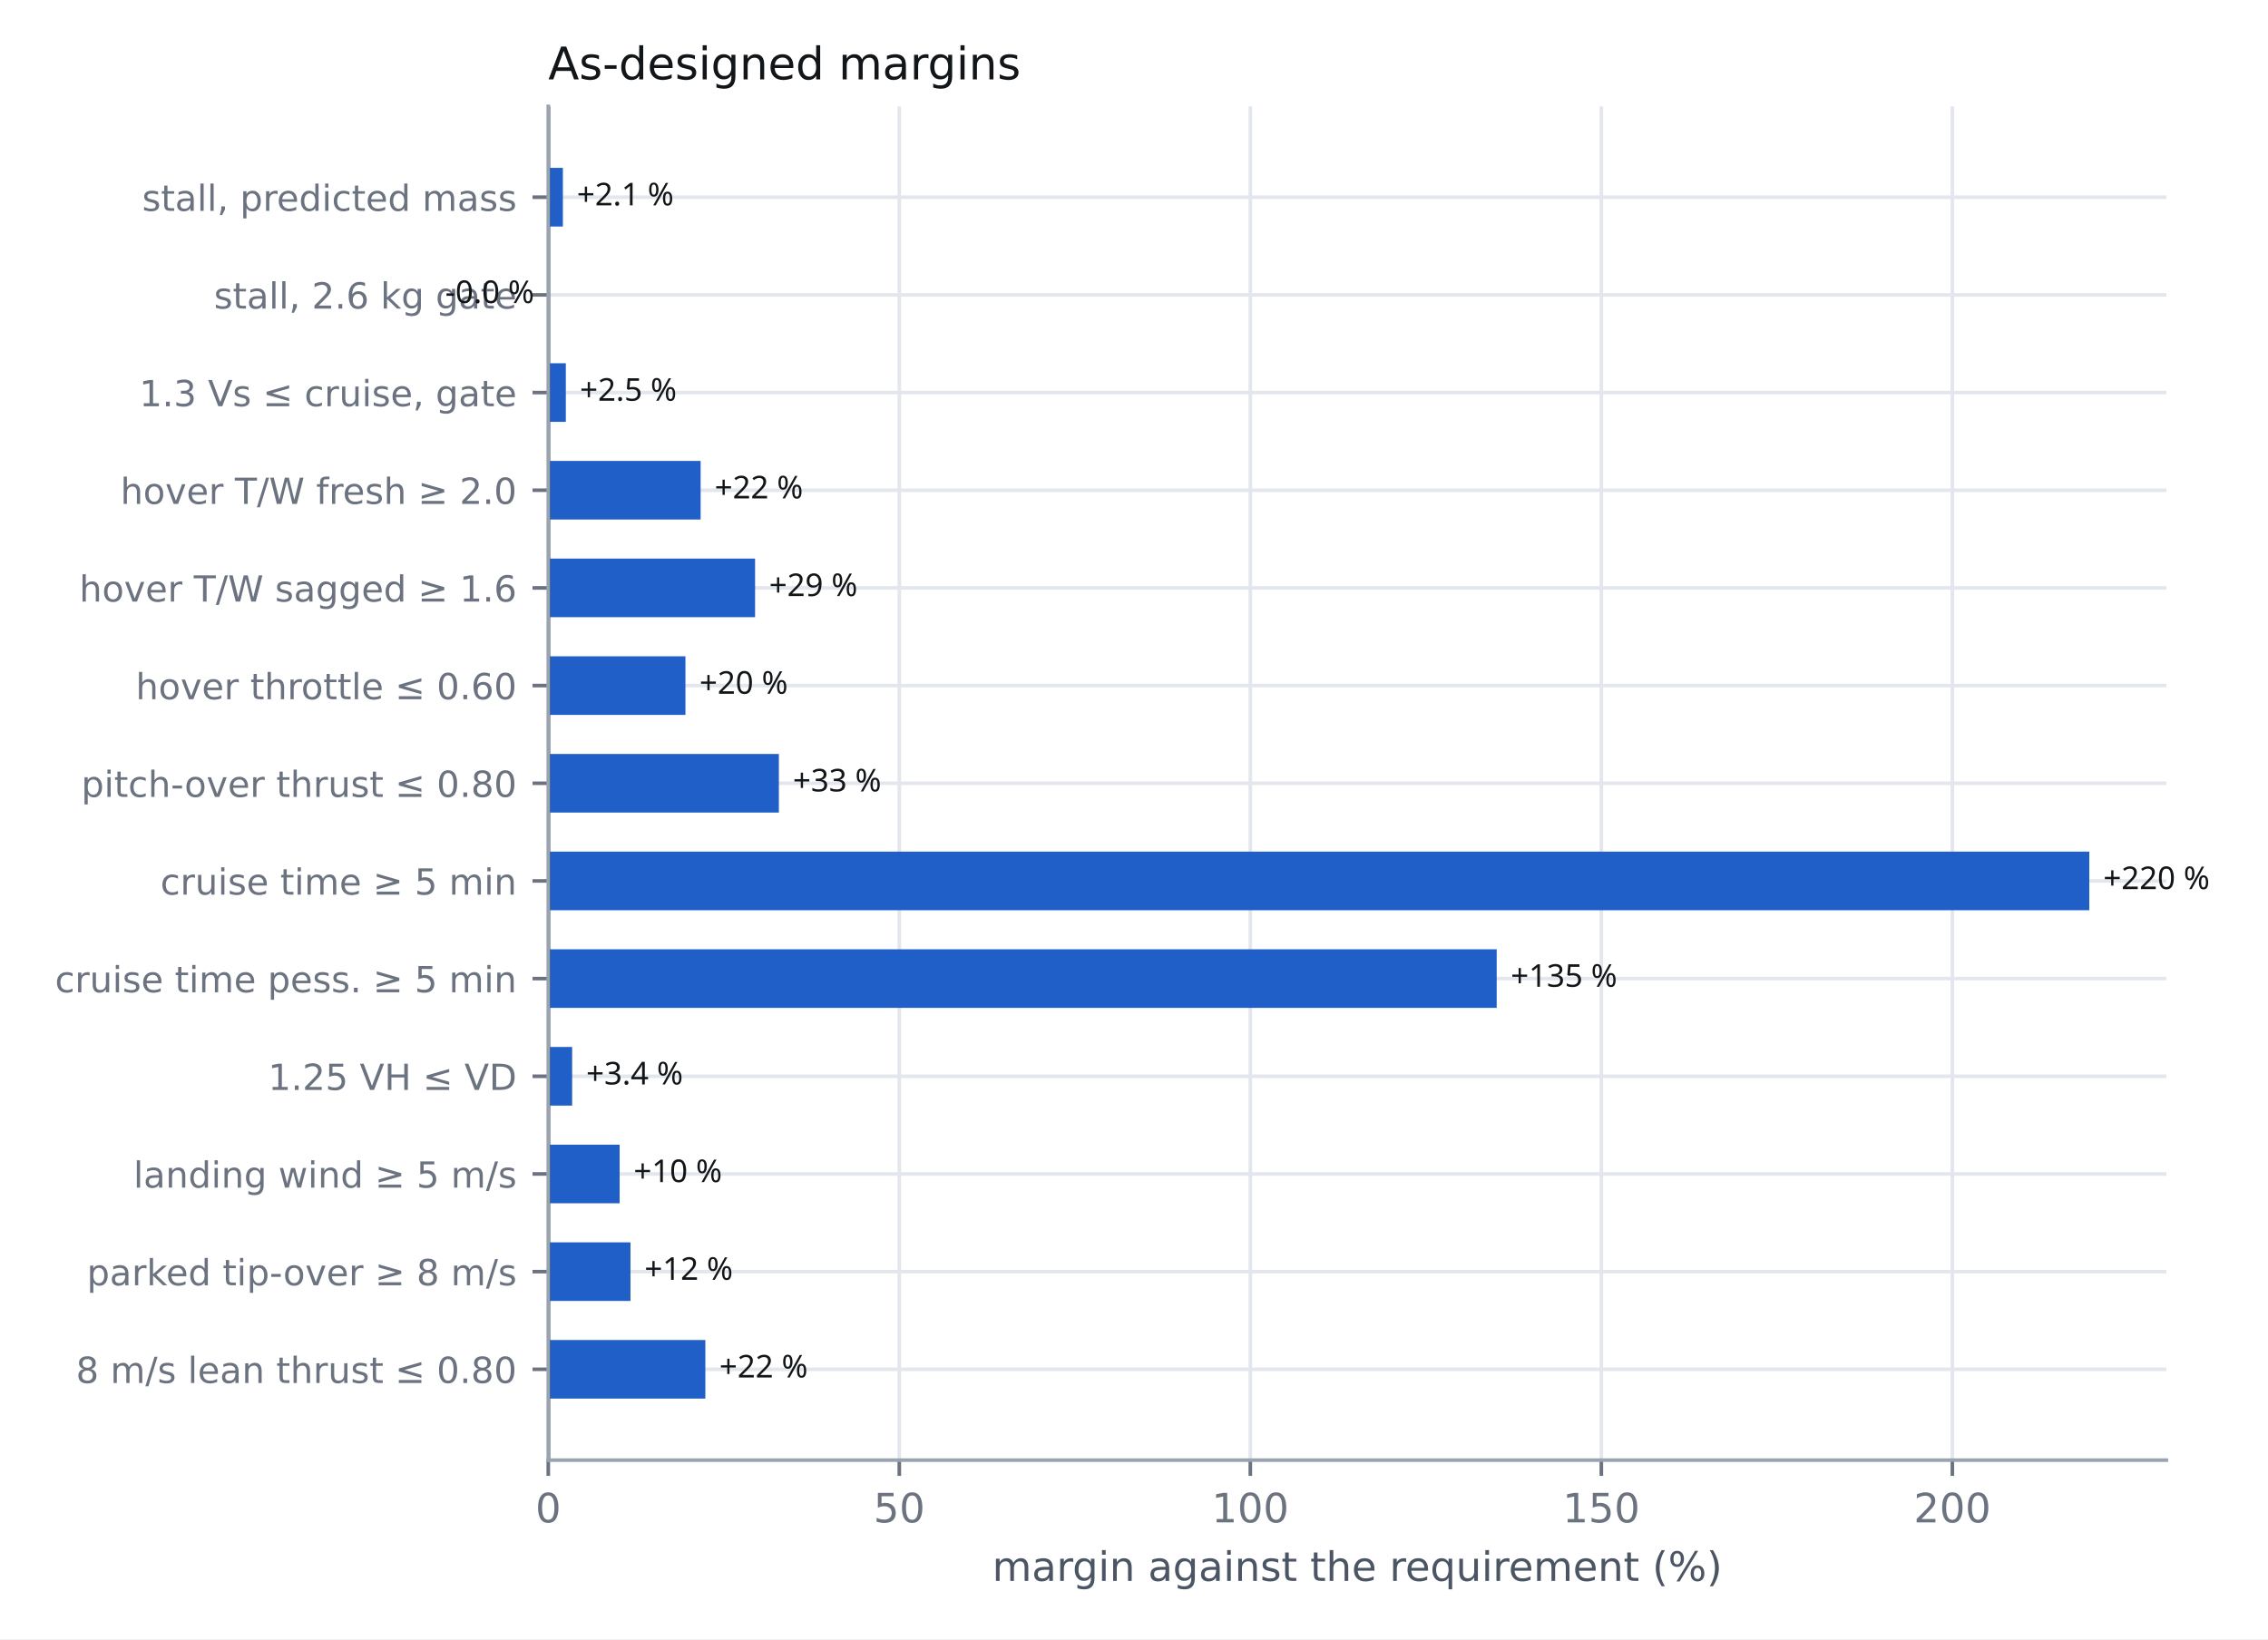
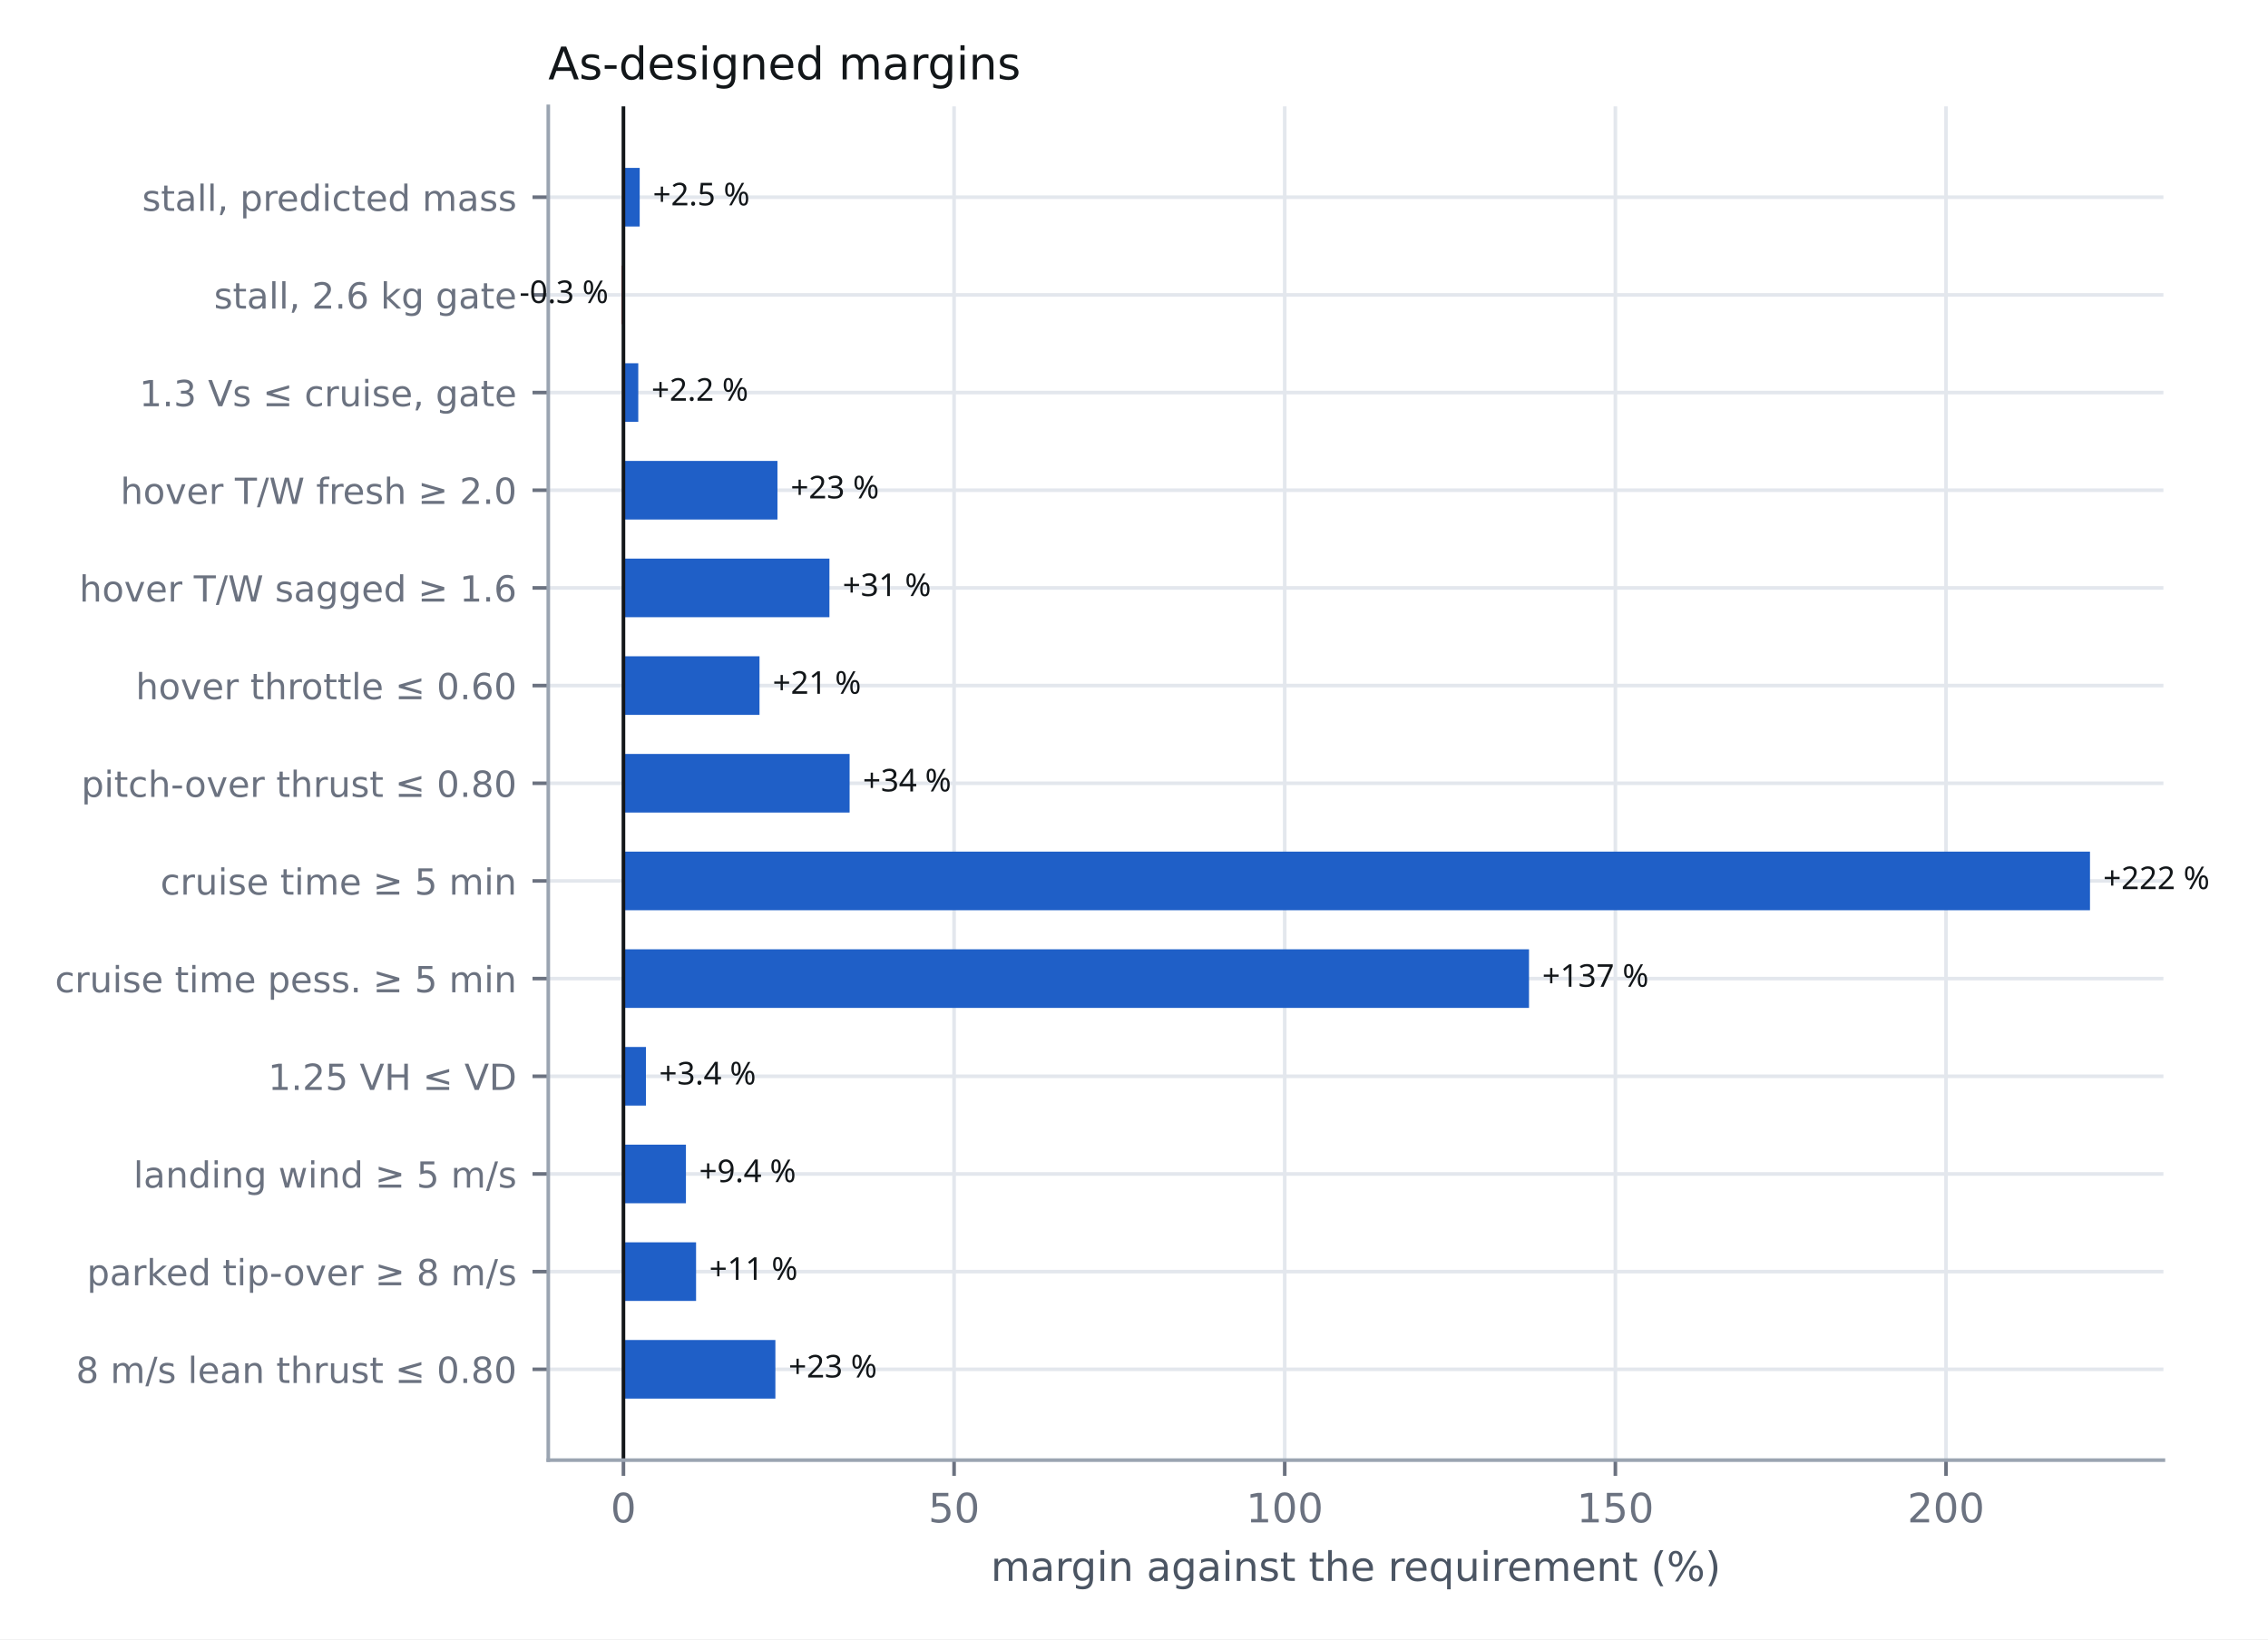
<svg xmlns="http://www.w3.org/2000/svg" xmlns:xlink="http://www.w3.org/1999/xlink" width="504pt" height="364.32pt" viewBox="0 0 504 364.32" version="1.1">
  <defs>
    <style type="text/css">*{stroke-linejoin: round; stroke-linecap: butt}</style>
  </defs>
  <g id="figure_1">
    <g id="patch_1">
      <path d="M 0 364.32  L 504 364.32  L 504 0  L 0 0  z " style="fill: #ffffff" />
    </g>
    <g id="axes_1">
      <g id="patch_2">
-         <path d="M 121.84 324.518  L 481.411 324.518  L 481.411 23.64  L 121.84 23.64  z " style="fill: #ffffff" />
+         <path d="M 121.84 324.518  L 480.756 324.518  L 480.756 23.64  L 121.84 23.64  z " style="fill: #ffffff" />
      </g>
      <g id="matplotlib.axis_1">
        <g id="xtick_1">
          <g id="line2d_1">
-             <path d="M 121.84 324.518  L 121.84 23.64  " clip-path="url(#p43e6bdd7ec)" style="fill: none; stroke: #e3e7ed; stroke-width: 0.8; stroke-linecap: square" />
+             <path d="M 138.542 324.518  L 138.542 23.64  " clip-path="url(#pfb4f09462e)" style="fill: none; stroke: #e3e7ed; stroke-width: 0.8; stroke-linecap: square" />
          </g>
          <g id="line2d_2">
            <defs>
-               <path id="m6e5c01bfae" d="M 0 0  L 0 3.5  " style="stroke: #6b7280; stroke-width: 0.8" />
+               <path id="md60ec90847" d="M 0 0  L 0 3.5  " style="stroke: #6b7280; stroke-width: 0.8" />
            </defs>
            <g>
-               <use xlink:href="#m6e5c01bfae" x="121.84" y="324.518" style="fill: #6b7280; stroke: #6b7280; stroke-width: 0.8" />
+               <use xlink:href="#md60ec90847" x="138.542" y="324.518" style="fill: #6b7280; stroke: #6b7280; stroke-width: 0.8" />
            </g>
          </g>
          <g id="text_1">
-             <text style="font-size: 9px; font-family: 'IBM Plex Sans', 'DejaVu Sans'; text-anchor: middle; fill: #6b7280" x="121.84" y="338.356" transform="rotate(-0 121.84 338.3558)">0</text>
+             <text style="font-size: 9px; font-family: 'IBM Plex Sans', 'DejaVu Sans'; text-anchor: middle; fill: #6b7280" x="138.542" y="338.356" transform="rotate(-0 138.5422 338.3558)">0</text>
          </g>
        </g>
        <g id="xtick_2">
          <g id="line2d_3">
-             <path d="M 199.844 324.518  L 199.844 23.64  " clip-path="url(#p43e6bdd7ec)" style="fill: none; stroke: #e3e7ed; stroke-width: 0.8; stroke-linecap: square" />
+             <path d="M 212.019 324.518  L 212.019 23.64  " clip-path="url(#pfb4f09462e)" style="fill: none; stroke: #e3e7ed; stroke-width: 0.8; stroke-linecap: square" />
          </g>
          <g id="line2d_4">
            <g>
-               <use xlink:href="#m6e5c01bfae" x="199.844" y="324.518" style="fill: #6b7280; stroke: #6b7280; stroke-width: 0.8" />
+               <use xlink:href="#md60ec90847" x="212.019" y="324.518" style="fill: #6b7280; stroke: #6b7280; stroke-width: 0.8" />
            </g>
          </g>
          <g id="text_2">
-             <text style="font-size: 9px; font-family: 'IBM Plex Sans', 'DejaVu Sans'; text-anchor: middle; fill: #6b7280" x="199.844" y="338.356" transform="rotate(-0 199.8441 338.3558)">50</text>
+             <text style="font-size: 9px; font-family: 'IBM Plex Sans', 'DejaVu Sans'; text-anchor: middle; fill: #6b7280" x="212.019" y="338.356" transform="rotate(-0 212.0188 338.3558)">50</text>
          </g>
        </g>
        <g id="xtick_3">
          <g id="line2d_5">
-             <path d="M 277.848 324.518  L 277.848 23.64  " clip-path="url(#p43e6bdd7ec)" style="fill: none; stroke: #e3e7ed; stroke-width: 0.8; stroke-linecap: square" />
+             <path d="M 285.495 324.518  L 285.495 23.64  " clip-path="url(#pfb4f09462e)" style="fill: none; stroke: #e3e7ed; stroke-width: 0.8; stroke-linecap: square" />
          </g>
          <g id="line2d_6">
            <g>
-               <use xlink:href="#m6e5c01bfae" x="277.848" y="324.518" style="fill: #6b7280; stroke: #6b7280; stroke-width: 0.8" />
+               <use xlink:href="#md60ec90847" x="285.495" y="324.518" style="fill: #6b7280; stroke: #6b7280; stroke-width: 0.8" />
            </g>
          </g>
          <g id="text_3">
-             <text style="font-size: 9px; font-family: 'IBM Plex Sans', 'DejaVu Sans'; text-anchor: middle; fill: #6b7280" x="277.848" y="338.356" transform="rotate(-0 277.8482 338.3558)">100</text>
+             <text style="font-size: 9px; font-family: 'IBM Plex Sans', 'DejaVu Sans'; text-anchor: middle; fill: #6b7280" x="285.495" y="338.356" transform="rotate(-0 285.4955 338.3558)">100</text>
          </g>
        </g>
        <g id="xtick_4">
          <g id="line2d_7">
-             <path d="M 355.852 324.518  L 355.852 23.64  " clip-path="url(#p43e6bdd7ec)" style="fill: none; stroke: #e3e7ed; stroke-width: 0.8; stroke-linecap: square" />
+             <path d="M 358.972 324.518  L 358.972 23.64  " clip-path="url(#pfb4f09462e)" style="fill: none; stroke: #e3e7ed; stroke-width: 0.8; stroke-linecap: square" />
          </g>
          <g id="line2d_8">
            <g>
-               <use xlink:href="#m6e5c01bfae" x="355.852" y="324.518" style="fill: #6b7280; stroke: #6b7280; stroke-width: 0.8" />
+               <use xlink:href="#md60ec90847" x="358.972" y="324.518" style="fill: #6b7280; stroke: #6b7280; stroke-width: 0.8" />
            </g>
          </g>
          <g id="text_4">
-             <text style="font-size: 9px; font-family: 'IBM Plex Sans', 'DejaVu Sans'; text-anchor: middle; fill: #6b7280" x="355.852" y="338.356" transform="rotate(-0 355.8524 338.3558)">150</text>
+             <text style="font-size: 9px; font-family: 'IBM Plex Sans', 'DejaVu Sans'; text-anchor: middle; fill: #6b7280" x="358.972" y="338.356" transform="rotate(-0 358.9721 338.3558)">150</text>
          </g>
        </g>
        <g id="xtick_5">
          <g id="line2d_9">
-             <path d="M 433.856 324.518  L 433.856 23.64  " clip-path="url(#p43e6bdd7ec)" style="fill: none; stroke: #e3e7ed; stroke-width: 0.8; stroke-linecap: square" />
+             <path d="M 432.449 324.518  L 432.449 23.64  " clip-path="url(#pfb4f09462e)" style="fill: none; stroke: #e3e7ed; stroke-width: 0.8; stroke-linecap: square" />
          </g>
          <g id="line2d_10">
            <g>
-               <use xlink:href="#m6e5c01bfae" x="433.856" y="324.518" style="fill: #6b7280; stroke: #6b7280; stroke-width: 0.8" />
+               <use xlink:href="#md60ec90847" x="432.449" y="324.518" style="fill: #6b7280; stroke: #6b7280; stroke-width: 0.8" />
            </g>
          </g>
          <g id="text_5">
-             <text style="font-size: 9px; font-family: 'IBM Plex Sans', 'DejaVu Sans'; text-anchor: middle; fill: #6b7280" x="433.856" y="338.356" transform="rotate(-0 433.8565 338.3558)">200</text>
+             <text style="font-size: 9px; font-family: 'IBM Plex Sans', 'DejaVu Sans'; text-anchor: middle; fill: #6b7280" x="432.449" y="338.356" transform="rotate(-0 432.4488 338.3558)">200</text>
          </g>
        </g>
        <g id="text_6">
-           <text style="font-size: 9px; font-family: 'IBM Plex Sans', 'DejaVu Sans'; text-anchor: middle; fill: #4b5563" x="301.625" y="351.356" transform="rotate(-0 301.6253 351.3565)">margin against the requirement (%)</text>
+           <text style="font-size: 9px; font-family: 'IBM Plex Sans', 'DejaVu Sans'; text-anchor: middle; fill: #4b5563" x="301.298" y="351.356" transform="rotate(-0 301.298 351.3565)">margin against the requirement (%)</text>
        </g>
      </g>
      <g id="matplotlib.axis_2">
        <g id="ytick_1">
          <g id="line2d_11">
-             <path d="M 121.84 43.829  L 481.411 43.829  " clip-path="url(#p43e6bdd7ec)" style="fill: none; stroke: #e3e7ed; stroke-width: 0.8; stroke-linecap: square" />
+             <path d="M 121.84 43.829  L 480.756 43.829  " clip-path="url(#pfb4f09462e)" style="fill: none; stroke: #e3e7ed; stroke-width: 0.8; stroke-linecap: square" />
          </g>
          <g id="line2d_12">
            <defs>
-               <path id="m0104781378" d="M 0 0  L -3.5 0  " style="stroke: #6b7280; stroke-width: 0.8" />
+               <path id="mf558c2504e" d="M 0 0  L -3.5 0  " style="stroke: #6b7280; stroke-width: 0.8" />
            </defs>
            <g>
-               <use xlink:href="#m0104781378" x="121.84" y="43.829" style="fill: #6b7280; stroke: #6b7280; stroke-width: 0.8" />
+               <use xlink:href="#mf558c2504e" x="121.84" y="43.829" style="fill: #6b7280; stroke: #6b7280; stroke-width: 0.8" />
            </g>
          </g>
          <g id="text_7">
            <text style="font-size: 8px; font-family: 'IBM Plex Sans', 'DejaVu Sans'; text-anchor: end; fill: #6b7280" x="114.84" y="46.868" transform="rotate(-0 114.84 46.86815)">stall, predicted mass</text>
          </g>
        </g>
        <g id="ytick_2">
          <g id="line2d_13">
-             <path d="M 121.84 65.537  L 481.411 65.537  " clip-path="url(#p43e6bdd7ec)" style="fill: none; stroke: #e3e7ed; stroke-width: 0.8; stroke-linecap: square" />
+             <path d="M 121.84 65.537  L 480.756 65.537  " clip-path="url(#pfb4f09462e)" style="fill: none; stroke: #e3e7ed; stroke-width: 0.8; stroke-linecap: square" />
          </g>
          <g id="line2d_14">
            <g>
-               <use xlink:href="#m0104781378" x="121.84" y="65.537" style="fill: #6b7280; stroke: #6b7280; stroke-width: 0.8" />
+               <use xlink:href="#mf558c2504e" x="121.84" y="65.537" style="fill: #6b7280; stroke: #6b7280; stroke-width: 0.8" />
            </g>
          </g>
          <g id="text_8">
            <text style="font-size: 8px; font-family: 'IBM Plex Sans', 'DejaVu Sans'; text-anchor: end; fill: #6b7280" x="114.84" y="68.577" transform="rotate(-0 114.84 68.57651)">stall, 2.6 kg gate</text>
          </g>
        </g>
        <g id="ytick_3">
          <g id="line2d_15">
-             <path d="M 121.84 87.245  L 481.411 87.245  " clip-path="url(#p43e6bdd7ec)" style="fill: none; stroke: #e3e7ed; stroke-width: 0.8; stroke-linecap: square" />
+             <path d="M 121.84 87.245  L 480.756 87.245  " clip-path="url(#pfb4f09462e)" style="fill: none; stroke: #e3e7ed; stroke-width: 0.8; stroke-linecap: square" />
          </g>
          <g id="line2d_16">
            <g>
-               <use xlink:href="#m0104781378" x="121.84" y="87.245" style="fill: #6b7280; stroke: #6b7280; stroke-width: 0.8" />
+               <use xlink:href="#mf558c2504e" x="121.84" y="87.245" style="fill: #6b7280; stroke: #6b7280; stroke-width: 0.8" />
            </g>
          </g>
          <g id="text_9">
            <text style="font-size: 8px; font-family: 'IBM Plex Sans', 'DejaVu Sans'; text-anchor: end; fill: #6b7280" x="114.84" y="90.285" transform="rotate(-0 114.84 90.28487)">1.3 Vs ≤ cruise, gate</text>
          </g>
        </g>
        <g id="ytick_4">
          <g id="line2d_17">
-             <path d="M 121.84 108.954  L 481.411 108.954  " clip-path="url(#p43e6bdd7ec)" style="fill: none; stroke: #e3e7ed; stroke-width: 0.8; stroke-linecap: square" />
+             <path d="M 121.84 108.954  L 480.756 108.954  " clip-path="url(#pfb4f09462e)" style="fill: none; stroke: #e3e7ed; stroke-width: 0.8; stroke-linecap: square" />
          </g>
          <g id="line2d_18">
            <g>
-               <use xlink:href="#m0104781378" x="121.84" y="108.954" style="fill: #6b7280; stroke: #6b7280; stroke-width: 0.8" />
+               <use xlink:href="#mf558c2504e" x="121.84" y="108.954" style="fill: #6b7280; stroke: #6b7280; stroke-width: 0.8" />
            </g>
          </g>
          <g id="text_10">
            <text style="font-size: 8px; font-family: 'IBM Plex Sans', 'DejaVu Sans'; text-anchor: end; fill: #6b7280" x="114.84" y="111.993" transform="rotate(-0 114.84 111.9932)">hover T/W fresh ≥ 2.0</text>
          </g>
        </g>
        <g id="ytick_5">
          <g id="line2d_19">
-             <path d="M 121.84 130.662  L 481.411 130.662  " clip-path="url(#p43e6bdd7ec)" style="fill: none; stroke: #e3e7ed; stroke-width: 0.8; stroke-linecap: square" />
+             <path d="M 121.84 130.662  L 480.756 130.662  " clip-path="url(#pfb4f09462e)" style="fill: none; stroke: #e3e7ed; stroke-width: 0.8; stroke-linecap: square" />
          </g>
          <g id="line2d_20">
            <g>
-               <use xlink:href="#m0104781378" x="121.84" y="130.662" style="fill: #6b7280; stroke: #6b7280; stroke-width: 0.8" />
+               <use xlink:href="#mf558c2504e" x="121.84" y="130.662" style="fill: #6b7280; stroke: #6b7280; stroke-width: 0.8" />
            </g>
          </g>
          <g id="text_11">
            <text style="font-size: 8px; font-family: 'IBM Plex Sans', 'DejaVu Sans'; text-anchor: end; fill: #6b7280" x="114.84" y="133.702" transform="rotate(-0 114.84 133.7016)">hover T/W sagged ≥ 1.6</text>
          </g>
        </g>
        <g id="ytick_6">
          <g id="line2d_21">
-             <path d="M 121.84 152.371  L 481.411 152.371  " clip-path="url(#p43e6bdd7ec)" style="fill: none; stroke: #e3e7ed; stroke-width: 0.8; stroke-linecap: square" />
+             <path d="M 121.84 152.371  L 480.756 152.371  " clip-path="url(#pfb4f09462e)" style="fill: none; stroke: #e3e7ed; stroke-width: 0.8; stroke-linecap: square" />
          </g>
          <g id="line2d_22">
            <g>
-               <use xlink:href="#m0104781378" x="121.84" y="152.371" style="fill: #6b7280; stroke: #6b7280; stroke-width: 0.8" />
+               <use xlink:href="#mf558c2504e" x="121.84" y="152.371" style="fill: #6b7280; stroke: #6b7280; stroke-width: 0.8" />
            </g>
          </g>
          <g id="text_12">
            <text style="font-size: 8px; font-family: 'IBM Plex Sans', 'DejaVu Sans'; text-anchor: end; fill: #6b7280" x="114.84" y="155.41" transform="rotate(-0 114.84 155.41)">hover throttle ≤ 0.60</text>
          </g>
        </g>
        <g id="ytick_7">
          <g id="line2d_23">
-             <path d="M 121.84 174.079  L 481.411 174.079  " clip-path="url(#p43e6bdd7ec)" style="fill: none; stroke: #e3e7ed; stroke-width: 0.8; stroke-linecap: square" />
+             <path d="M 121.84 174.079  L 480.756 174.079  " clip-path="url(#pfb4f09462e)" style="fill: none; stroke: #e3e7ed; stroke-width: 0.8; stroke-linecap: square" />
          </g>
          <g id="line2d_24">
            <g>
-               <use xlink:href="#m0104781378" x="121.84" y="174.079" style="fill: #6b7280; stroke: #6b7280; stroke-width: 0.8" />
+               <use xlink:href="#mf558c2504e" x="121.84" y="174.079" style="fill: #6b7280; stroke: #6b7280; stroke-width: 0.8" />
            </g>
          </g>
          <g id="text_13">
            <text style="font-size: 8px; font-family: 'IBM Plex Sans', 'DejaVu Sans'; text-anchor: end; fill: #6b7280" x="114.84" y="177.118" transform="rotate(-0 114.84 177.1183)">pitch-over thrust ≤ 0.80</text>
          </g>
        </g>
        <g id="ytick_8">
          <g id="line2d_25">
-             <path d="M 121.84 195.787  L 481.411 195.787  " clip-path="url(#p43e6bdd7ec)" style="fill: none; stroke: #e3e7ed; stroke-width: 0.8; stroke-linecap: square" />
+             <path d="M 121.84 195.787  L 480.756 195.787  " clip-path="url(#pfb4f09462e)" style="fill: none; stroke: #e3e7ed; stroke-width: 0.8; stroke-linecap: square" />
          </g>
          <g id="line2d_26">
            <g>
-               <use xlink:href="#m0104781378" x="121.84" y="195.787" style="fill: #6b7280; stroke: #6b7280; stroke-width: 0.8" />
+               <use xlink:href="#mf558c2504e" x="121.84" y="195.787" style="fill: #6b7280; stroke: #6b7280; stroke-width: 0.8" />
            </g>
          </g>
          <g id="text_14">
            <text style="font-size: 8px; font-family: 'IBM Plex Sans', 'DejaVu Sans'; text-anchor: end; fill: #6b7280" x="114.84" y="198.827" transform="rotate(-0 114.84 198.8267)">cruise time ≥ 5 min</text>
          </g>
        </g>
        <g id="ytick_9">
          <g id="line2d_27">
-             <path d="M 121.84 217.496  L 481.411 217.496  " clip-path="url(#p43e6bdd7ec)" style="fill: none; stroke: #e3e7ed; stroke-width: 0.8; stroke-linecap: square" />
+             <path d="M 121.84 217.496  L 480.756 217.496  " clip-path="url(#pfb4f09462e)" style="fill: none; stroke: #e3e7ed; stroke-width: 0.8; stroke-linecap: square" />
          </g>
          <g id="line2d_28">
            <g>
-               <use xlink:href="#m0104781378" x="121.84" y="217.496" style="fill: #6b7280; stroke: #6b7280; stroke-width: 0.8" />
+               <use xlink:href="#mf558c2504e" x="121.84" y="217.496" style="fill: #6b7280; stroke: #6b7280; stroke-width: 0.8" />
            </g>
          </g>
          <g id="text_15">
            <text style="font-size: 8px; font-family: 'IBM Plex Sans', 'DejaVu Sans'; text-anchor: end; fill: #6b7280" x="114.84" y="220.535" transform="rotate(-0 114.84 220.535)">cruise time pess. ≥ 5 min</text>
          </g>
        </g>
        <g id="ytick_10">
          <g id="line2d_29">
-             <path d="M 121.84 239.204  L 481.411 239.204  " clip-path="url(#p43e6bdd7ec)" style="fill: none; stroke: #e3e7ed; stroke-width: 0.8; stroke-linecap: square" />
+             <path d="M 121.84 239.204  L 480.756 239.204  " clip-path="url(#pfb4f09462e)" style="fill: none; stroke: #e3e7ed; stroke-width: 0.8; stroke-linecap: square" />
          </g>
          <g id="line2d_30">
            <g>
-               <use xlink:href="#m0104781378" x="121.84" y="239.204" style="fill: #6b7280; stroke: #6b7280; stroke-width: 0.8" />
+               <use xlink:href="#mf558c2504e" x="121.84" y="239.204" style="fill: #6b7280; stroke: #6b7280; stroke-width: 0.8" />
            </g>
          </g>
          <g id="text_16">
            <text style="font-size: 8px; font-family: 'IBM Plex Sans', 'DejaVu Sans'; text-anchor: end; fill: #6b7280" x="114.84" y="242.243" transform="rotate(-0 114.84 242.2431)">1.25 VH ≤ VD</text>
          </g>
        </g>
        <g id="ytick_11">
          <g id="line2d_31">
-             <path d="M 121.84 260.912  L 481.411 260.912  " clip-path="url(#p43e6bdd7ec)" style="fill: none; stroke: #e3e7ed; stroke-width: 0.8; stroke-linecap: square" />
+             <path d="M 121.84 260.912  L 480.756 260.912  " clip-path="url(#pfb4f09462e)" style="fill: none; stroke: #e3e7ed; stroke-width: 0.8; stroke-linecap: square" />
          </g>
          <g id="line2d_32">
            <g>
-               <use xlink:href="#m0104781378" x="121.84" y="260.912" style="fill: #6b7280; stroke: #6b7280; stroke-width: 0.8" />
+               <use xlink:href="#mf558c2504e" x="121.84" y="260.912" style="fill: #6b7280; stroke: #6b7280; stroke-width: 0.8" />
            </g>
          </g>
          <g id="text_17">
            <text style="font-size: 8px; font-family: 'IBM Plex Sans', 'DejaVu Sans'; text-anchor: end; fill: #6b7280" x="114.84" y="263.952" transform="rotate(-0 114.84 263.9518)">landing wind ≥ 5 m/s</text>
          </g>
        </g>
        <g id="ytick_12">
          <g id="line2d_33">
-             <path d="M 121.84 282.621  L 481.411 282.621  " clip-path="url(#p43e6bdd7ec)" style="fill: none; stroke: #e3e7ed; stroke-width: 0.8; stroke-linecap: square" />
+             <path d="M 121.84 282.621  L 480.756 282.621  " clip-path="url(#pfb4f09462e)" style="fill: none; stroke: #e3e7ed; stroke-width: 0.8; stroke-linecap: square" />
          </g>
          <g id="line2d_34">
            <g>
-               <use xlink:href="#m0104781378" x="121.84" y="282.621" style="fill: #6b7280; stroke: #6b7280; stroke-width: 0.8" />
+               <use xlink:href="#mf558c2504e" x="121.84" y="282.621" style="fill: #6b7280; stroke: #6b7280; stroke-width: 0.8" />
            </g>
          </g>
          <g id="text_18">
            <text style="font-size: 8px; font-family: 'IBM Plex Sans', 'DejaVu Sans'; text-anchor: end; fill: #6b7280" x="114.84" y="285.66" transform="rotate(-0 114.84 285.6601)">parked tip-over ≥ 8 m/s</text>
          </g>
        </g>
        <g id="ytick_13">
          <g id="line2d_35">
-             <path d="M 121.84 304.329  L 481.411 304.329  " clip-path="url(#p43e6bdd7ec)" style="fill: none; stroke: #e3e7ed; stroke-width: 0.8; stroke-linecap: square" />
+             <path d="M 121.84 304.329  L 480.756 304.329  " clip-path="url(#pfb4f09462e)" style="fill: none; stroke: #e3e7ed; stroke-width: 0.8; stroke-linecap: square" />
          </g>
          <g id="line2d_36">
            <g>
-               <use xlink:href="#m0104781378" x="121.84" y="304.329" style="fill: #6b7280; stroke: #6b7280; stroke-width: 0.8" />
+               <use xlink:href="#mf558c2504e" x="121.84" y="304.329" style="fill: #6b7280; stroke: #6b7280; stroke-width: 0.8" />
            </g>
          </g>
          <g id="text_19">
            <text style="font-size: 8px; font-family: 'IBM Plex Sans', 'DejaVu Sans'; text-anchor: end; fill: #6b7280" x="114.84" y="307.368" transform="rotate(-0 114.84 307.3685)">8 m/s lean thrust ≤ 0.80</text>
          </g>
        </g>
      </g>
      <g id="patch_3">
-         <path d="M 121.84 37.316  L 125.086 37.316  L 125.086 50.341  L 121.84 50.341  z " clip-path="url(#p43e6bdd7ec)" style="fill: #1f5fc7" />
+         <path d="M 138.542 37.316  L 142.155 37.316  L 142.155 50.341  L 138.542 50.341  z " clip-path="url(#pfb4f09462e)" style="fill: #1f5fc7" />
      </g>
      <g id="patch_4">
-         <path d="M 121.84 59.025  L 121.838 59.025  L 121.838 72.05  L 121.84 72.05  z " clip-path="url(#p43e6bdd7ec)" style="fill: #b42323" />
+         <path d="M 138.542 59.025  L 138.154 59.025  L 138.154 72.05  L 138.542 72.05  z " clip-path="url(#pfb4f09462e)" style="fill: #b42323" />
      </g>
      <g id="patch_5">
-         <path d="M 121.84 80.733  L 125.738 80.733  L 125.738 93.758  L 121.84 93.758  z " clip-path="url(#p43e6bdd7ec)" style="fill: #1f5fc7" />
+         <path d="M 138.542 80.733  L 141.838 80.733  L 141.838 93.758  L 138.542 93.758  z " clip-path="url(#pfb4f09462e)" style="fill: #1f5fc7" />
      </g>
      <g id="patch_6">
-         <path d="M 121.84 102.441  L 155.693 102.441  L 155.693 115.466  L 121.84 115.466  z " clip-path="url(#p43e6bdd7ec)" style="fill: #1f5fc7" />
+         <path d="M 138.542 102.441  L 172.767 102.441  L 172.767 115.466  L 138.542 115.466  z " clip-path="url(#pfb4f09462e)" style="fill: #1f5fc7" />
      </g>
      <g id="patch_7">
-         <path d="M 121.84 124.15  L 167.797 124.15  L 167.797 137.175  L 121.84 137.175  z " clip-path="url(#p43e6bdd7ec)" style="fill: #1f5fc7" />
+         <path d="M 138.542 124.15  L 184.318 124.15  L 184.318 137.175  L 138.542 137.175  z " clip-path="url(#pfb4f09462e)" style="fill: #1f5fc7" />
      </g>
      <g id="patch_8">
-         <path d="M 121.84 145.858  L 152.318 145.858  L 152.318 158.883  L 121.84 158.883  z " clip-path="url(#p43e6bdd7ec)" style="fill: #1f5fc7" />
+         <path d="M 138.542 145.858  L 168.777 145.858  L 168.777 158.883  L 138.542 158.883  z " clip-path="url(#pfb4f09462e)" style="fill: #1f5fc7" />
      </g>
      <g id="patch_9">
-         <path d="M 121.84 167.566  L 173.084 167.566  L 173.084 180.591  L 121.84 180.591  z " clip-path="url(#p43e6bdd7ec)" style="fill: #1f5fc7" />
+         <path d="M 138.542 167.566  L 188.802 167.566  L 188.802 180.591  L 138.542 180.591  z " clip-path="url(#pfb4f09462e)" style="fill: #1f5fc7" />
      </g>
      <g id="patch_10">
-         <path d="M 121.84 189.275  L 464.288 189.275  L 464.288 202.3  L 121.84 202.3  z " clip-path="url(#p43e6bdd7ec)" style="fill: #1f5fc7" />
+         <path d="M 138.542 189.275  L 464.442 189.275  L 464.442 202.3  L 138.542 202.3  z " clip-path="url(#pfb4f09462e)" style="fill: #1f5fc7" />
      </g>
      <g id="patch_11">
-         <path d="M 121.84 210.983  L 332.602 210.983  L 332.602 224.008  L 121.84 224.008  z " clip-path="url(#p43e6bdd7ec)" style="fill: #1f5fc7" />
+         <path d="M 138.542 210.983  L 339.78 210.983  L 339.78 224.008  L 138.542 224.008  z " clip-path="url(#pfb4f09462e)" style="fill: #1f5fc7" />
      </g>
      <g id="patch_12">
-         <path d="M 121.84 232.692  L 127.145 232.692  L 127.145 245.717  L 121.84 245.717  z " clip-path="url(#p43e6bdd7ec)" style="fill: #1f5fc7" />
+         <path d="M 138.542 232.692  L 143.54 232.692  L 143.54 245.717  L 138.542 245.717  z " clip-path="url(#pfb4f09462e)" style="fill: #1f5fc7" />
      </g>
      <g id="patch_13">
-         <path d="M 121.84 254.4  L 137.698 254.4  L 137.698 267.425  L 121.84 267.425  z " clip-path="url(#p43e6bdd7ec)" style="fill: #1f5fc7" />
+         <path d="M 138.542 254.4  L 152.429 254.4  L 152.429 267.425  L 138.542 267.425  z " clip-path="url(#pfb4f09462e)" style="fill: #1f5fc7" />
      </g>
      <g id="patch_14">
-         <path d="M 121.84 276.108  L 140.105 276.108  L 140.105 289.133  L 121.84 289.133  z " clip-path="url(#p43e6bdd7ec)" style="fill: #1f5fc7" />
+         <path d="M 138.542 276.108  L 154.682 276.108  L 154.682 289.133  L 138.542 289.133  z " clip-path="url(#pfb4f09462e)" style="fill: #1f5fc7" />
      </g>
      <g id="patch_15">
-         <path d="M 121.84 297.817  L 156.745 297.817  L 156.745 310.842  L 121.84 310.842  z " clip-path="url(#p43e6bdd7ec)" style="fill: #1f5fc7" />
+         <path d="M 138.542 297.817  L 172.307 297.817  L 172.307 310.842  L 138.542 310.842  z " clip-path="url(#pfb4f09462e)" style="fill: #1f5fc7" />
      </g>
      <g id="line2d_37">
-         <path d="M 121.84 324.518  L 121.84 23.64  " clip-path="url(#p43e6bdd7ec)" style="fill: none; stroke: #121619; stroke-width: 0.8; stroke-linecap: square" />
+         <path d="M 138.542 324.518  L 138.542 23.64  " clip-path="url(#pfb4f09462e)" style="fill: none; stroke: #121619; stroke-width: 0.8; stroke-linecap: square" />
      </g>
      <g id="patch_16">
        <path d="M 121.84 324.518  L 121.84 23.64  " style="fill: none; stroke: #9aa4b1; stroke-width: 0.8; stroke-linejoin: miter; stroke-linecap: square" />
      </g>
      <g id="patch_17">
-         <path d="M 121.84 324.518  L 481.411 324.518  " style="fill: none; stroke: #9aa4b1; stroke-width: 0.8; stroke-linejoin: miter; stroke-linecap: square" />
+         <path d="M 121.84 324.518  L 480.756 324.518  " style="fill: none; stroke: #9aa4b1; stroke-width: 0.8; stroke-linejoin: miter; stroke-linecap: square" />
      </g>
      <g id="text_20">
-         <text style="font-size: 7px; font-family: 'IBM Plex Mono'; text-anchor: start; fill: #121619" x="128.206" y="45.647" transform="rotate(-0 128.2059 45.64714)">+2.1 %</text>
+         <text style="font-size: 7px; font-family: 'IBM Plex Mono'; text-anchor: start; fill: #121619" x="145.094" y="45.647" transform="rotate(-0 145.0942 45.64714)">+2.5 %</text>
      </g>
      <g id="text_21">
-         <text style="font-size: 7px; font-family: 'IBM Plex Mono'; text-anchor: end; fill: #121619" x="118.718" y="67.355" transform="rotate(-0 118.7177 67.3555)">-0.0 %</text>
+         <text style="font-size: 7px; font-family: 'IBM Plex Mono'; text-anchor: end; fill: #121619" x="135.215" y="67.355" transform="rotate(-0 135.2153 67.3555)">-0.3 %</text>
      </g>
      <g id="text_22">
-         <text style="font-size: 7px; font-family: 'IBM Plex Mono'; text-anchor: start; fill: #121619" x="128.858" y="89.064" transform="rotate(-0 128.8583 89.06386)">+2.5 %</text>
+         <text style="font-size: 7px; font-family: 'IBM Plex Mono'; text-anchor: start; fill: #121619" x="144.777" y="89.064" transform="rotate(-0 144.777 89.06386)">+2.2 %</text>
      </g>
      <g id="text_23">
-         <text style="font-size: 7px; font-family: 'IBM Plex Mono'; text-anchor: start; fill: #121619" x="158.814" y="110.772" transform="rotate(-0 158.8136 110.7722)">+22 %</text>
+         <text style="font-size: 7px; font-family: 'IBM Plex Mono'; text-anchor: start; fill: #121619" x="175.707" y="110.772" transform="rotate(-0 175.7065 110.7722)">+23 %</text>
      </g>
      <g id="text_24">
-         <text style="font-size: 7px; font-family: 'IBM Plex Mono'; text-anchor: start; fill: #121619" x="170.917" y="132.481" transform="rotate(-0 170.9173 132.4806)">+29 %</text>
+         <text style="font-size: 7px; font-family: 'IBM Plex Mono'; text-anchor: start; fill: #121619" x="187.257" y="132.481" transform="rotate(-0 187.2567 132.4806)">+31 %</text>
      </g>
      <g id="text_25">
-         <text style="font-size: 7px; font-family: 'IBM Plex Mono'; text-anchor: start; fill: #121619" x="155.439" y="154.189" transform="rotate(-0 155.4386 154.1889)">+20 %</text>
+         <text style="font-size: 7px; font-family: 'IBM Plex Mono'; text-anchor: start; fill: #121619" x="171.716" y="154.189" transform="rotate(-0 171.7157 154.1889)">+21 %</text>
      </g>
      <g id="text_26">
-         <text style="font-size: 7px; font-family: 'IBM Plex Mono'; text-anchor: start; fill: #121619" x="176.204" y="175.897" transform="rotate(-0 176.204 175.8973)">+33 %</text>
+         <text style="font-size: 7px; font-family: 'IBM Plex Mono'; text-anchor: start; fill: #121619" x="191.741" y="175.897" transform="rotate(-0 191.7409 175.8973)">+34 %</text>
      </g>
      <g id="text_27">
-         <text style="font-size: 7px; font-family: 'IBM Plex Mono'; text-anchor: start; fill: #121619" x="467.408" y="197.606" transform="rotate(-0 467.4083 197.6057)">+220 %</text>
+         <text style="font-size: 7px; font-family: 'IBM Plex Mono'; text-anchor: start; fill: #121619" x="467.381" y="197.606" transform="rotate(-0 467.3807 197.6057)">+222 %</text>
      </g>
      <g id="text_28">
-         <text style="font-size: 7px; font-family: 'IBM Plex Mono'; text-anchor: start; fill: #121619" x="335.723" y="219.314" transform="rotate(-0 335.7226 219.314)">+135 %</text>
+         <text style="font-size: 7px; font-family: 'IBM Plex Mono'; text-anchor: start; fill: #121619" x="342.719" y="219.314" transform="rotate(-0 342.7191 219.314)">+137 %</text>
      </g>
      <g id="text_29">
-         <text style="font-size: 7px; font-family: 'IBM Plex Mono'; text-anchor: start; fill: #121619" x="130.266" y="241.022" transform="rotate(-0 130.2656 241.0224)">+3.4 %</text>
+         <text style="font-size: 7px; font-family: 'IBM Plex Mono'; text-anchor: start; fill: #121619" x="146.479" y="241.022" transform="rotate(-0 146.4787 241.0224)">+3.4 %</text>
      </g>
      <g id="text_30">
-         <text style="font-size: 7px; font-family: 'IBM Plex Mono'; text-anchor: start; fill: #121619" x="140.818" y="262.731" transform="rotate(-0 140.8177 262.7308)">+10 %</text>
+         <text style="font-size: 7px; font-family: 'IBM Plex Mono'; text-anchor: start; fill: #121619" x="155.368" y="262.731" transform="rotate(-0 155.368 262.7308)">+9.4 %</text>
      </g>
      <g id="text_31">
-         <text style="font-size: 7px; font-family: 'IBM Plex Mono'; text-anchor: start; fill: #121619" x="143.226" y="284.439" transform="rotate(-0 143.2256 284.4391)">+12 %</text>
+         <text style="font-size: 7px; font-family: 'IBM Plex Mono'; text-anchor: start; fill: #121619" x="157.621" y="284.439" transform="rotate(-0 157.6214 284.4391)">+11 %</text>
      </g>
      <g id="text_32">
-         <text style="font-size: 7px; font-family: 'IBM Plex Mono'; text-anchor: start; fill: #121619" x="159.865" y="306.147" transform="rotate(-0 159.8655 306.1475)">+22 %</text>
+         <text style="font-size: 7px; font-family: 'IBM Plex Mono'; text-anchor: start; fill: #121619" x="175.246" y="306.147" transform="rotate(-0 175.2458 306.1475)">+23 %</text>
      </g>
      <g id="text_33">
        <text style="font-size: 10px; font-family: 'IBM Plex Sans', 'DejaVu Sans'; text-anchor: start; fill: #121619" x="121.84" y="17.64" transform="rotate(-0 121.84 17.64)">As-designed margins</text>
      </g>
    </g>
  </g>
  <defs>
-     <clipPath id="p43e6bdd7ec">
-       <rect x="121.84" y="23.64" width="359.571" height="300.878" />
+     <clipPath id="pfb4f09462e">
+       <rect x="121.84" y="23.64" width="358.916" height="300.878" />
    </clipPath>
  </defs>
</svg>
